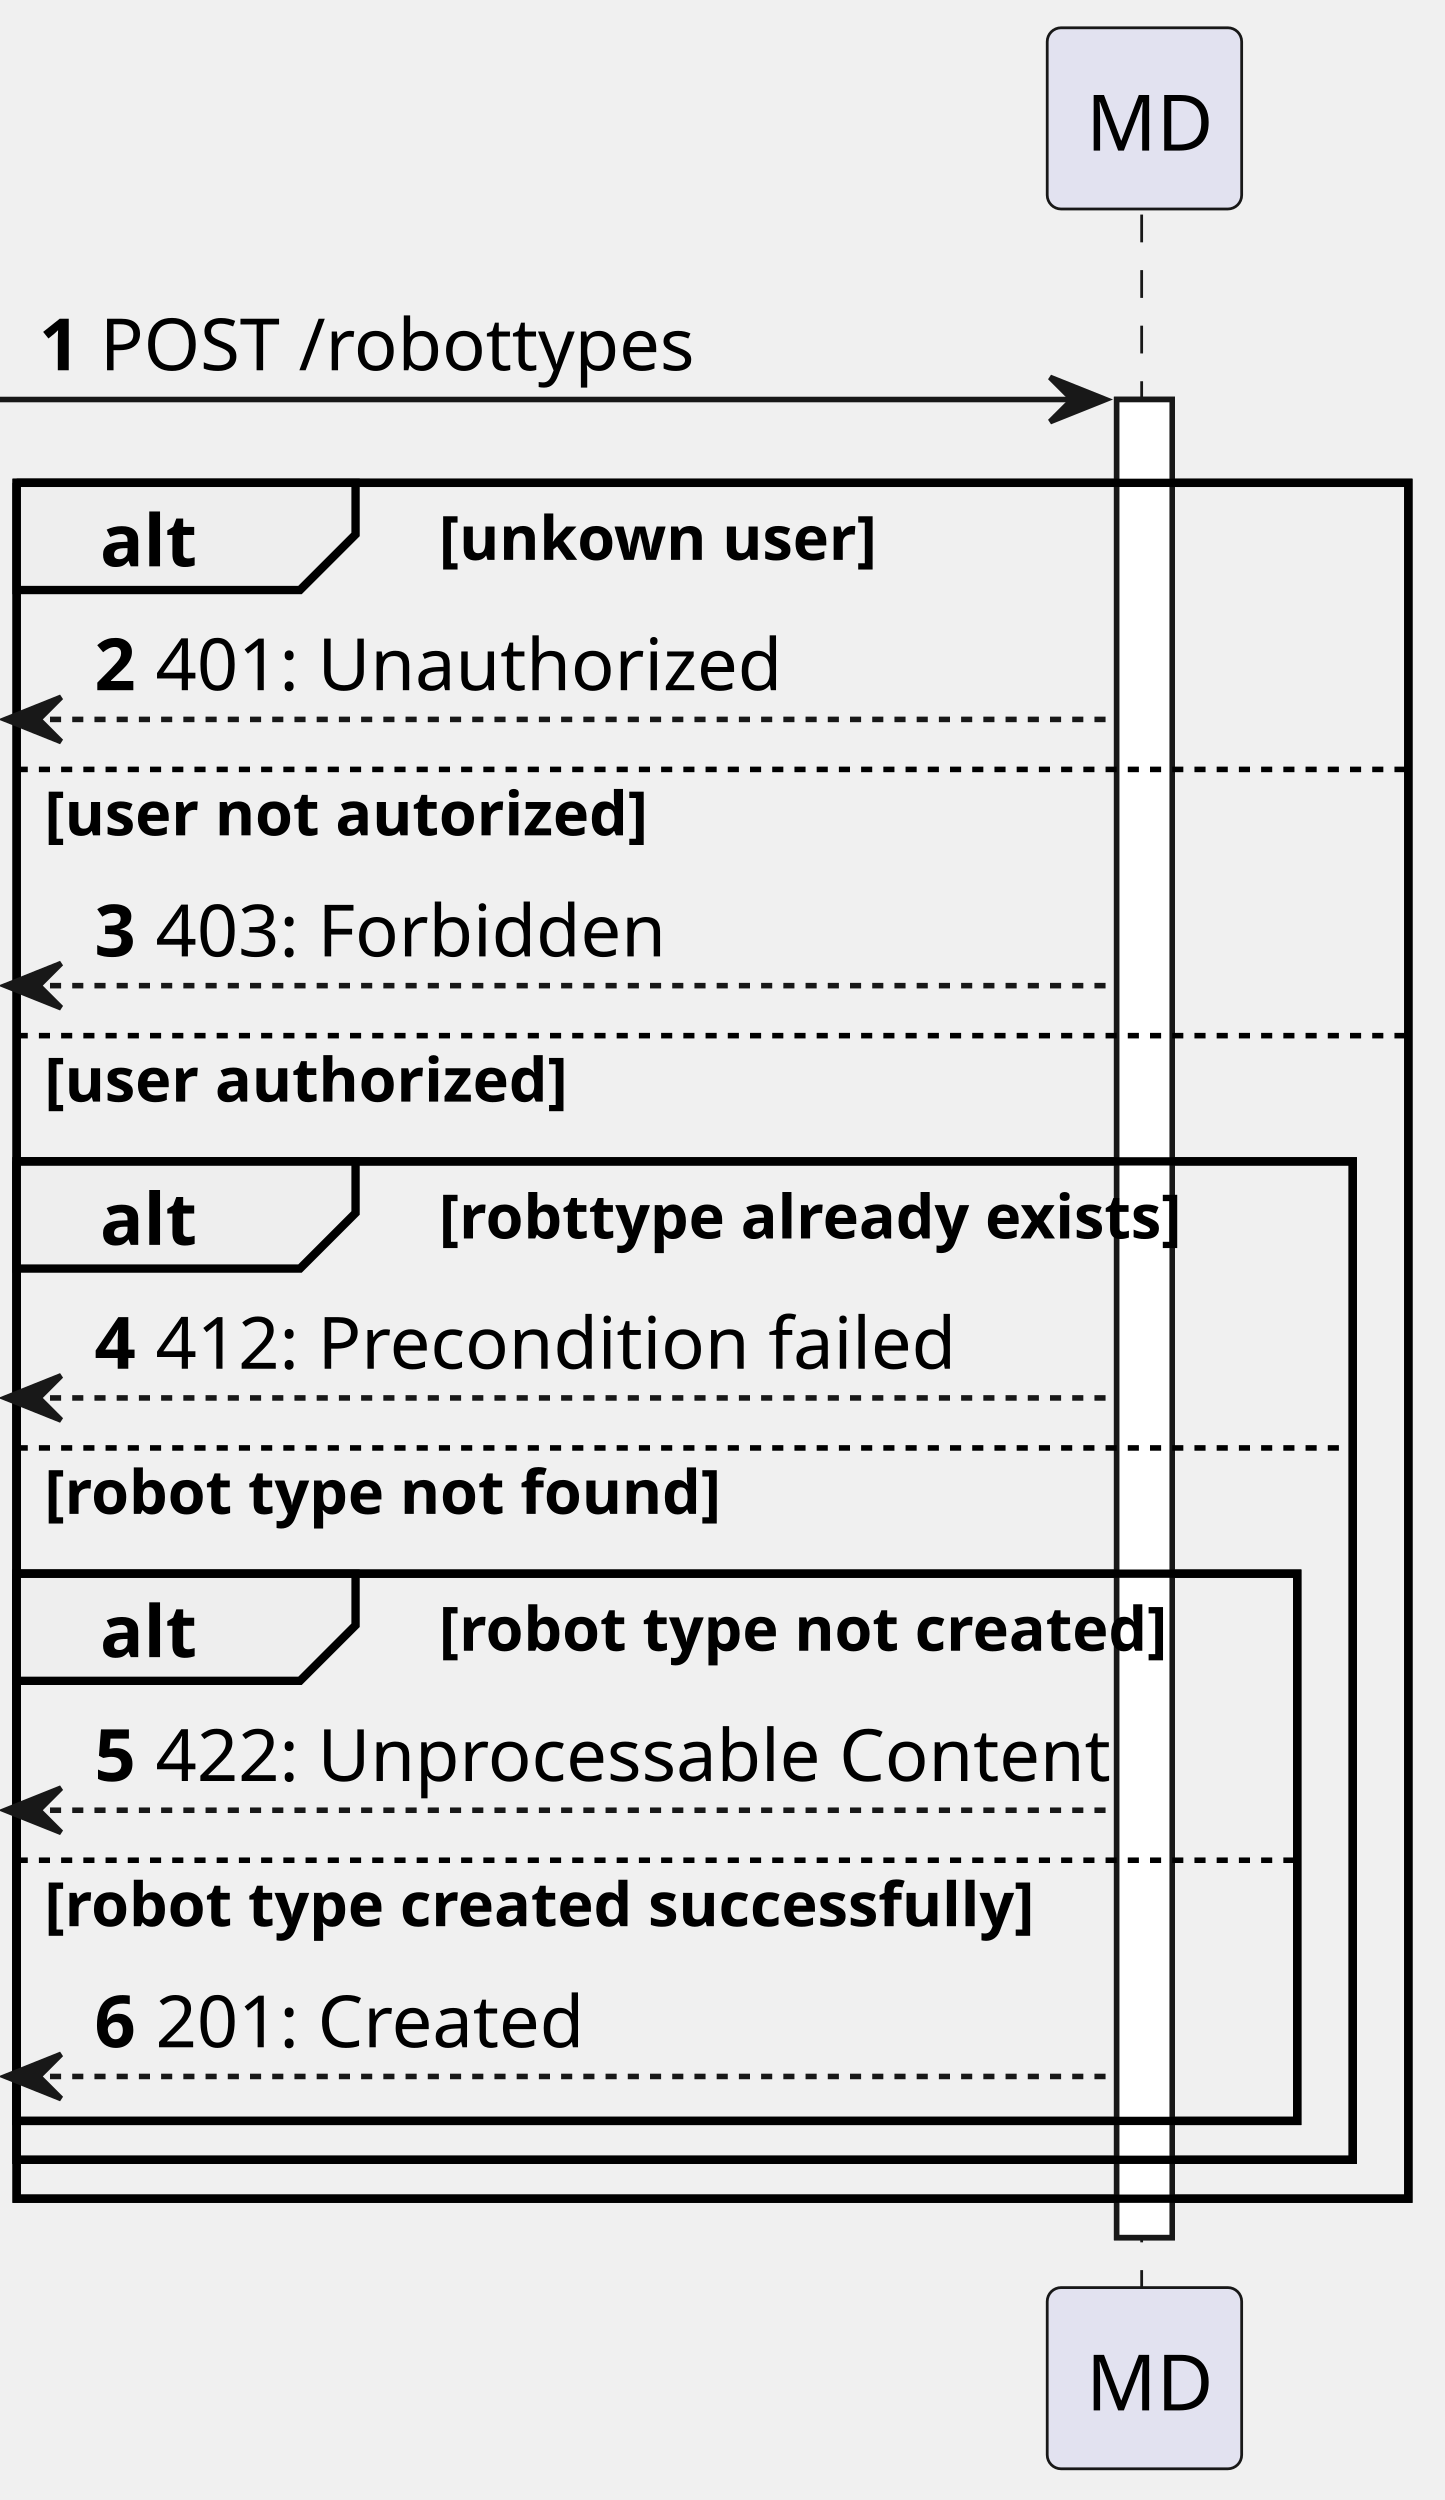
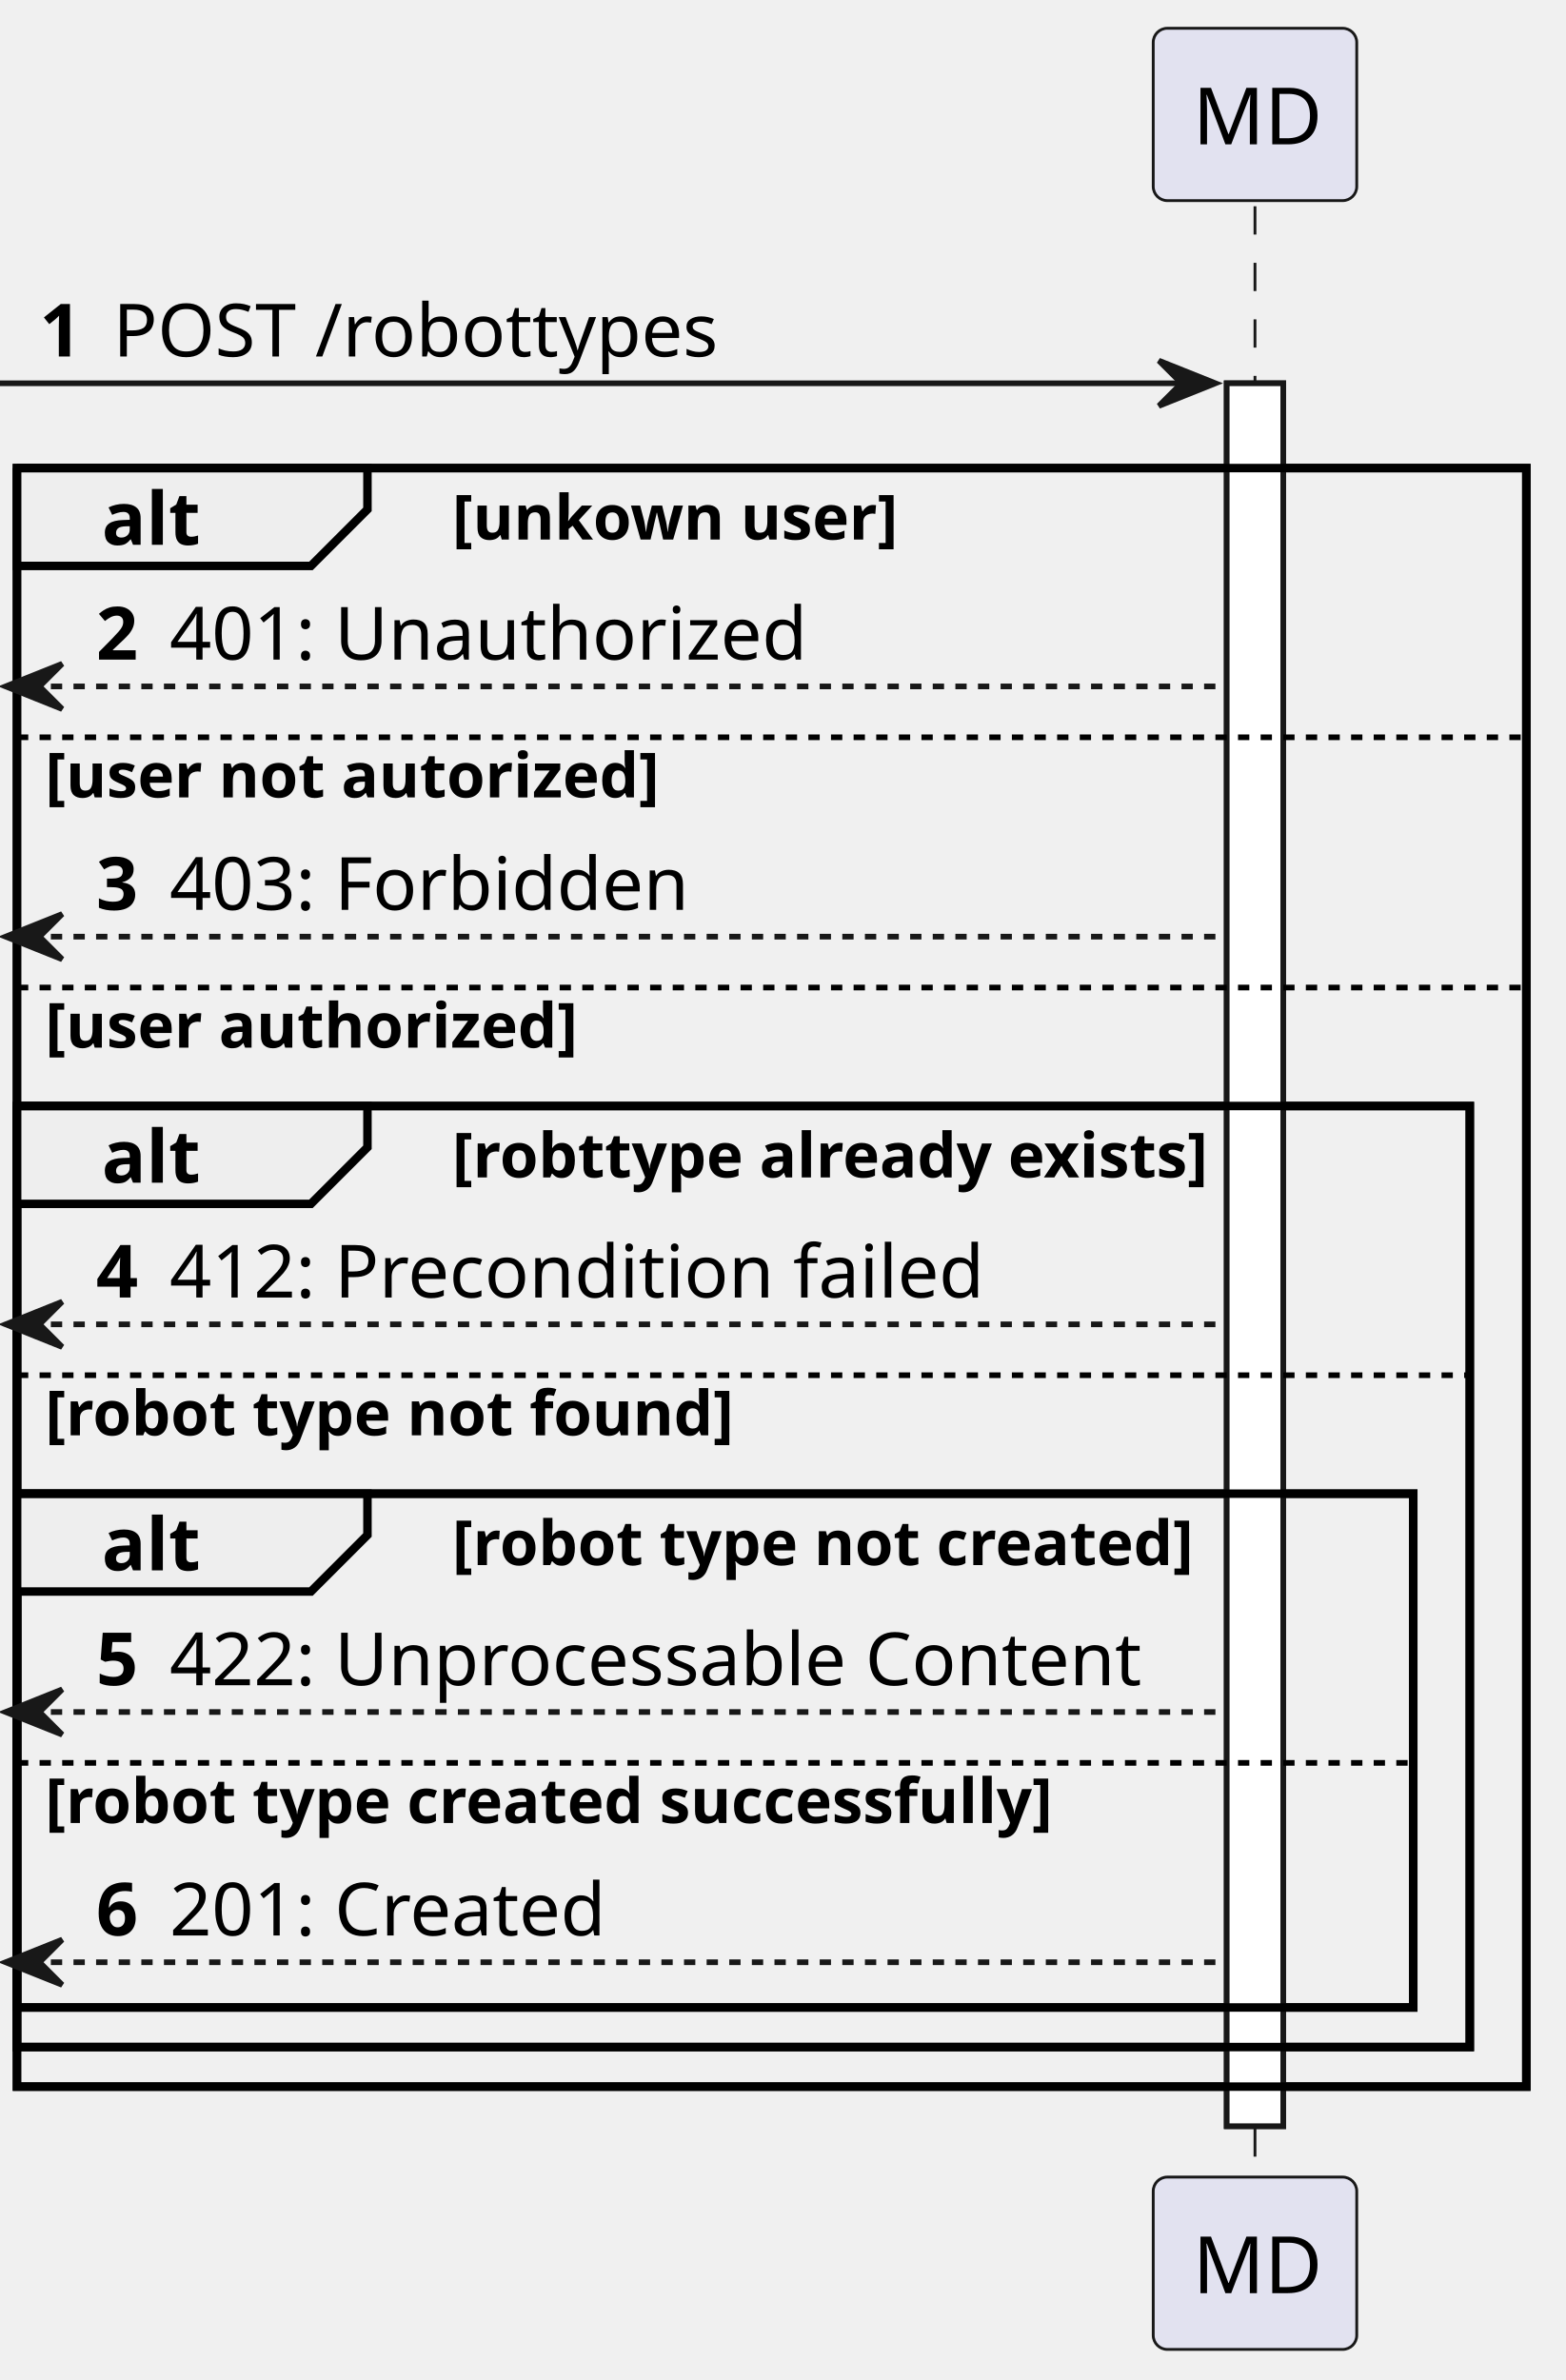
- <svg xmlns="http://www.w3.org/2000/svg" contentStyleType="text/css" height="450px" preserveAspectRatio="none" style="width:260px;height:450px;background:#FFFFFF;" version="1.1" viewBox="0 0 260 450" width="260px" zoomAndPan="magnify">
+ <svg xmlns="http://www.w3.org/2000/svg" contentStyleType="text/css" height="421px" preserveAspectRatio="none" style="width:277px;height:421px;background:#FFFFFF;" version="1.1" viewBox="0 0 277 421" width="277px" zoomAndPan="magnify">
  <defs />
  <g>
-     <rect fill="#FFFFFF" height="330.852" style="stroke:#181818;stroke-width:1.0;" width="10" x="201" y="71.912" />
-     <rect fill="none" height="308.852" style="stroke:#000000;stroke-width:1.5;" width="250.5" x="3" y="86.912" />
-     <rect fill="none" height="179.717" style="stroke:#000000;stroke-width:1.5;" width="240.5" x="3" y="209.047" />
-     <rect fill="none" height="98.504" style="stroke:#000000;stroke-width:1.5;" width="230.5" x="3" y="283.26" />
-     <line style="stroke:#181818;stroke-width:0.5;stroke-dasharray:5.0,5.0;" x1="205.5" x2="205.5" y1="38.621" y2="412.764" />
-     <rect fill="#E2E2F0" height="32.621" rx="2.5" ry="2.5" style="stroke:#181818;stroke-width:0.5;" width="35" x="188.5" y="5" />
-     <text fill="#000000" font-family="sans-serif" font-size="14" lengthAdjust="spacing" textLength="21" x="195.5" y="27.107">MD</text>
-     <rect fill="#E2E2F0" height="32.621" rx="2.5" ry="2.5" style="stroke:#181818;stroke-width:0.5;" width="35" x="188.5" y="411.764" />
-     <text fill="#000000" font-family="sans-serif" font-size="14" lengthAdjust="spacing" textLength="21" x="195.5" y="433.871">MD</text>
-     <rect fill="#FFFFFF" height="330.852" style="stroke:#181818;stroke-width:1.0;" width="10" x="201" y="71.912" />
-     <polygon fill="#181818" points="189,67.912,199,71.912,189,75.912,193,71.912" style="stroke:#181818;stroke-width:1.0;" />
-     <line style="stroke:#181818;stroke-width:1.0;" x1="0" x2="195" y1="71.912" y2="71.912" />
-     <text fill="#000000" font-family="sans-serif" font-size="13" font-weight="bold" lengthAdjust="spacing" textLength="7" x="7" y="66.649">1</text>
-     <text fill="#000000" font-family="sans-serif" font-size="13" lengthAdjust="spacing" textLength="104" x="18" y="66.649">POST /robottypes</text>
-     <path d="M3,86.912 L64,86.912 L64,96.203 L54,106.203 L3,106.203 L3,86.912 " fill="#EEEEEE" style="stroke:#000000;stroke-width:1.5;" />
-     <rect fill="none" height="308.852" style="stroke:#000000;stroke-width:1.5;" width="250.5" x="3" y="86.912" />
-     <text fill="#000000" font-family="sans-serif" font-size="13" font-weight="bold" lengthAdjust="spacing" textLength="16" x="18" y="101.94">alt</text>
-     <text fill="#000000" font-family="sans-serif" font-size="11" font-weight="bold" lengthAdjust="spacing" textLength="82" x="79" y="100.782">[unkown user]</text>
-     <polygon fill="#181818" points="11,125.494,1,129.494,11,133.494,7,129.494" style="stroke:#181818;stroke-width:1.0;" />
-     <line style="stroke:#181818;stroke-width:1.0;stroke-dasharray:2.0,2.0;" x1="5" x2="200" y1="129.494" y2="129.494" />
-     <text fill="#000000" font-family="sans-serif" font-size="13" font-weight="bold" lengthAdjust="spacing" textLength="7" x="17" y="124.231">2</text>
-     <text fill="#000000" font-family="sans-serif" font-size="13" lengthAdjust="spacing" textLength="105" x="28" y="124.231">401: Unauthorized</text>
-     <line style="stroke:#000000;stroke-width:1.0;stroke-dasharray:2.0,2.0;" x1="3" x2="253.5" y1="138.494" y2="138.494" />
-     <text fill="#000000" font-family="sans-serif" font-size="11" font-weight="bold" lengthAdjust="spacing" textLength="110" x="8" y="150.364">[user not autorized]</text>
-     <polygon fill="#181818" points="11,173.416,1,177.416,11,181.416,7,177.416" style="stroke:#181818;stroke-width:1.0;" />
-     <line style="stroke:#181818;stroke-width:1.0;stroke-dasharray:2.0,2.0;" x1="5" x2="200" y1="177.416" y2="177.416" />
-     <text fill="#000000" font-family="sans-serif" font-size="13" font-weight="bold" lengthAdjust="spacing" textLength="7" x="17" y="172.153">3</text>
-     <text fill="#000000" font-family="sans-serif" font-size="13" lengthAdjust="spacing" textLength="86" x="28" y="172.153">403: Forbidden</text>
-     <line style="stroke:#000000;stroke-width:1.0;stroke-dasharray:2.0,2.0;" x1="3" x2="253.5" y1="186.416" y2="186.416" />
-     <text fill="#000000" font-family="sans-serif" font-size="11" font-weight="bold" lengthAdjust="spacing" textLength="96" x="8" y="198.286">[user authorized]</text>
-     <path d="M3,209.047 L64,209.047 L64,218.338 L54,228.338 L3,228.338 L3,209.047 " fill="#EEEEEE" style="stroke:#000000;stroke-width:1.5;" />
-     <rect fill="none" height="179.717" style="stroke:#000000;stroke-width:1.5;" width="240.5" x="3" y="209.047" />
-     <text fill="#000000" font-family="sans-serif" font-size="13" font-weight="bold" lengthAdjust="spacing" textLength="16" x="18" y="224.075">alt</text>
-     <text fill="#000000" font-family="sans-serif" font-size="11" font-weight="bold" lengthAdjust="spacing" textLength="135" x="79" y="222.917">[robttype already exists]</text>
-     <polygon fill="#181818" points="11,247.629,1,251.629,11,255.629,7,251.629" style="stroke:#181818;stroke-width:1.0;" />
-     <line style="stroke:#181818;stroke-width:1.0;stroke-dasharray:2.0,2.0;" x1="5" x2="200" y1="251.629" y2="251.629" />
-     <text fill="#000000" font-family="sans-serif" font-size="13" font-weight="bold" lengthAdjust="spacing" textLength="7" x="17" y="246.366">4</text>
-     <text fill="#000000" font-family="sans-serif" font-size="13" lengthAdjust="spacing" textLength="135" x="28" y="246.366">412: Precondition failed</text>
-     <line style="stroke:#000000;stroke-width:1.0;stroke-dasharray:2.0,2.0;" x1="3" x2="243.5" y1="260.629" y2="260.629" />
-     <text fill="#000000" font-family="sans-serif" font-size="11" font-weight="bold" lengthAdjust="spacing" textLength="121" x="8" y="272.499">[robot type not found]</text>
-     <path d="M3,283.26 L64,283.26 L64,292.551 L54,302.551 L3,302.551 L3,283.26 " fill="#EEEEEE" style="stroke:#000000;stroke-width:1.5;" />
-     <rect fill="none" height="98.504" style="stroke:#000000;stroke-width:1.5;" width="230.5" x="3" y="283.26" />
-     <text fill="#000000" font-family="sans-serif" font-size="13" font-weight="bold" lengthAdjust="spacing" textLength="16" x="18" y="298.288">alt</text>
-     <text fill="#000000" font-family="sans-serif" font-size="11" font-weight="bold" lengthAdjust="spacing" textLength="131" x="79" y="297.13">[robot type not created]</text>
-     <polygon fill="#181818" points="11,321.842,1,325.842,11,329.842,7,325.842" style="stroke:#181818;stroke-width:1.0;" />
-     <line style="stroke:#181818;stroke-width:1.0;stroke-dasharray:2.0,2.0;" x1="5" x2="200" y1="325.842" y2="325.842" />
-     <text fill="#000000" font-family="sans-serif" font-size="13" font-weight="bold" lengthAdjust="spacing" textLength="7" x="17" y="320.579">5</text>
-     <text fill="#000000" font-family="sans-serif" font-size="13" lengthAdjust="spacing" textLength="164" x="28" y="320.579">422: Unprocessable Content</text>
-     <line style="stroke:#000000;stroke-width:1.0;stroke-dasharray:2.0,2.0;" x1="3" x2="233.5" y1="334.842" y2="334.842" />
-     <text fill="#000000" font-family="sans-serif" font-size="11" font-weight="bold" lengthAdjust="spacing" textLength="183" x="8" y="346.712">[robot type created successfully]</text>
-     <polygon fill="#181818" points="11,369.764,1,373.764,11,377.764,7,373.764" style="stroke:#181818;stroke-width:1.0;" />
-     <line style="stroke:#181818;stroke-width:1.0;stroke-dasharray:2.0,2.0;" x1="5" x2="200" y1="373.764" y2="373.764" />
-     <text fill="#000000" font-family="sans-serif" font-size="13" font-weight="bold" lengthAdjust="spacing" textLength="7" x="17" y="368.501">6</text>
-     <text fill="#000000" font-family="sans-serif" font-size="13" lengthAdjust="spacing" textLength="74" x="28" y="368.501">201: Created</text>
+     <rect fill="#FFFFFF" height="308.305" style="stroke:#181818;stroke-width:1.0;" width="10" x="217" y="67.799" />
+     <rect fill="none" height="286.305" style="stroke:#000000;stroke-width:1.5;" width="267" x="3" y="82.799" />
+     <rect fill="none" height="166.463" style="stroke:#000000;stroke-width:1.5;" width="257" x="3" y="195.641" />
+     <rect fill="none" height="90.887" style="stroke:#000000;stroke-width:1.5;" width="247" x="3" y="264.217" />
+     <line style="stroke:#181818;stroke-width:0.5;stroke-dasharray:5.0,5.0;" x1="222" x2="222" y1="36.488" y2="386.103" />
+     <rect fill="#E2E2F0" height="30.488" rx="2.5" ry="2.5" style="stroke:#181818;stroke-width:0.5;" width="36" x="204" y="5" />
+     <text fill="#000000" font-family="sans-serif" font-size="14" lengthAdjust="spacing" textLength="22" x="211" y="25.535">MD</text>
+     <rect fill="#E2E2F0" height="30.488" rx="2.5" ry="2.5" style="stroke:#181818;stroke-width:0.5;" width="36" x="204" y="385.103" />
+     <text fill="#000000" font-family="sans-serif" font-size="14" lengthAdjust="spacing" textLength="22" x="211" y="405.639">MD</text>
+     <rect fill="#FFFFFF" height="308.305" style="stroke:#181818;stroke-width:1.0;" width="10" x="217" y="67.799" />
+     <polygon fill="#181818" points="205,63.799,215,67.799,205,71.799,209,67.799" style="stroke:#181818;stroke-width:1.0;" />
+     <line style="stroke:#181818;stroke-width:1.0;" x1="0" x2="211" y1="67.799" y2="67.799" />
+     <text fill="#000000" font-family="sans-serif" font-size="13" font-weight="bold" lengthAdjust="spacing" textLength="9" x="7" y="63.057">1</text>
+     <text fill="#000000" font-family="sans-serif" font-size="13" lengthAdjust="spacing" textLength="111" x="20" y="63.057">POST /robottypes</text>
+     <path d="M3,82.799 L65,82.799 L65,90.109 L55,100.109 L3,100.109 L3,82.799 " fill="#EEEEEE" style="stroke:#000000;stroke-width:1.5;" />
+     <rect fill="none" height="286.305" style="stroke:#000000;stroke-width:1.5;" width="267" x="3" y="82.799" />
+     <text fill="#000000" font-family="sans-serif" font-size="13" font-weight="bold" lengthAdjust="spacing" textLength="17" x="18" y="96.367">alt</text>
+     <text fill="#000000" font-family="sans-serif" font-size="11" font-weight="bold" lengthAdjust="spacing" textLength="80" x="80" y="95.434">[unkown user]</text>
+     <polygon fill="#181818" points="11,117.42,1,121.42,11,125.42,7,121.42" style="stroke:#181818;stroke-width:1.0;" />
+     <line style="stroke:#181818;stroke-width:1.0;stroke-dasharray:2.0,2.0;" x1="5" x2="216" y1="121.42" y2="121.42" />
+     <text fill="#000000" font-family="sans-serif" font-size="13" font-weight="bold" lengthAdjust="spacing" textLength="9" x="17" y="116.678">2</text>
+     <text fill="#000000" font-family="sans-serif" font-size="13" lengthAdjust="spacing" textLength="116" x="30" y="116.678">401: Unauthorized</text>
+     <line style="stroke:#000000;stroke-width:1.0;stroke-dasharray:2.0,2.0;" x1="3" x2="270" y1="130.42" y2="130.42" />
+     <text fill="#000000" font-family="sans-serif" font-size="11" font-weight="bold" lengthAdjust="spacing" textLength="110" x="8" y="141.055">[user not autorized]</text>
+     <polygon fill="#181818" points="11,161.685,1,165.685,11,169.685,7,165.685" style="stroke:#181818;stroke-width:1.0;" />
+     <line style="stroke:#181818;stroke-width:1.0;stroke-dasharray:2.0,2.0;" x1="5" x2="216" y1="165.685" y2="165.685" />
+     <text fill="#000000" font-family="sans-serif" font-size="13" font-weight="bold" lengthAdjust="spacing" textLength="9" x="17" y="160.943">3</text>
+     <text fill="#000000" font-family="sans-serif" font-size="13" lengthAdjust="spacing" textLength="95" x="30" y="160.943">403: Forbidden</text>
+     <line style="stroke:#000000;stroke-width:1.0;stroke-dasharray:2.0,2.0;" x1="3" x2="270" y1="174.685" y2="174.685" />
+     <text fill="#000000" font-family="sans-serif" font-size="11" font-weight="bold" lengthAdjust="spacing" textLength="95" x="8" y="185.32">[user authorized]</text>
+     <path d="M3,195.641 L65,195.641 L65,202.951 L55,212.951 L3,212.951 L3,195.641 " fill="#EEEEEE" style="stroke:#000000;stroke-width:1.5;" />
+     <rect fill="none" height="166.463" style="stroke:#000000;stroke-width:1.5;" width="257" x="3" y="195.641" />
+     <text fill="#000000" font-family="sans-serif" font-size="13" font-weight="bold" lengthAdjust="spacing" textLength="17" x="18" y="209.209">alt</text>
+     <text fill="#000000" font-family="sans-serif" font-size="11" font-weight="bold" lengthAdjust="spacing" textLength="134" x="80" y="208.275">[robttype already exists]</text>
+     <polygon fill="#181818" points="11,230.262,1,234.262,11,238.262,7,234.262" style="stroke:#181818;stroke-width:1.0;" />
+     <line style="stroke:#181818;stroke-width:1.0;stroke-dasharray:2.0,2.0;" x1="5" x2="216" y1="234.262" y2="234.262" />
+     <text fill="#000000" font-family="sans-serif" font-size="13" font-weight="bold" lengthAdjust="spacing" textLength="9" x="17" y="229.519">4</text>
+     <text fill="#000000" font-family="sans-serif" font-size="13" lengthAdjust="spacing" textLength="150" x="30" y="229.519">412: Precondition failed</text>
+     <line style="stroke:#000000;stroke-width:1.0;stroke-dasharray:2.0,2.0;" x1="3" x2="260" y1="243.262" y2="243.262" />
+     <text fill="#000000" font-family="sans-serif" font-size="11" font-weight="bold" lengthAdjust="spacing" textLength="124" x="8" y="253.897">[robot type not found]</text>
+     <path d="M3,264.217 L65,264.217 L65,271.527 L55,281.527 L3,281.527 L3,264.217 " fill="#EEEEEE" style="stroke:#000000;stroke-width:1.5;" />
+     <rect fill="none" height="90.887" style="stroke:#000000;stroke-width:1.5;" width="247" x="3" y="264.217" />
+     <text fill="#000000" font-family="sans-serif" font-size="13" font-weight="bold" lengthAdjust="spacing" textLength="17" x="18" y="277.785">alt</text>
+     <text fill="#000000" font-family="sans-serif" font-size="11" font-weight="bold" lengthAdjust="spacing" textLength="131" x="80" y="276.852">[robot type not created]</text>
+     <polygon fill="#181818" points="11,298.838,1,302.838,11,306.838,7,302.838" style="stroke:#181818;stroke-width:1.0;" />
+     <line style="stroke:#181818;stroke-width:1.0;stroke-dasharray:2.0,2.0;" x1="5" x2="216" y1="302.838" y2="302.838" />
+     <text fill="#000000" font-family="sans-serif" font-size="13" font-weight="bold" lengthAdjust="spacing" textLength="9" x="17" y="298.096">5</text>
+     <text fill="#000000" font-family="sans-serif" font-size="13" lengthAdjust="spacing" textLength="178" x="30" y="298.096">422: Unprocessable Content</text>
+     <line style="stroke:#000000;stroke-width:1.0;stroke-dasharray:2.0,2.0;" x1="3" x2="250" y1="311.838" y2="311.838" />
+     <text fill="#000000" font-family="sans-serif" font-size="11" font-weight="bold" lengthAdjust="spacing" textLength="182" x="8" y="322.473">[robot type created successfully]</text>
+     <polygon fill="#181818" points="11,343.103,1,347.103,11,351.103,7,347.103" style="stroke:#181818;stroke-width:1.0;" />
+     <line style="stroke:#181818;stroke-width:1.0;stroke-dasharray:2.0,2.0;" x1="5" x2="216" y1="347.103" y2="347.103" />
+     <text fill="#000000" font-family="sans-serif" font-size="13" font-weight="bold" lengthAdjust="spacing" textLength="9" x="17" y="342.361">6</text>
+     <text fill="#000000" font-family="sans-serif" font-size="13" lengthAdjust="spacing" textLength="80" x="30" y="342.361">201: Created</text>
  </g>
</svg>
